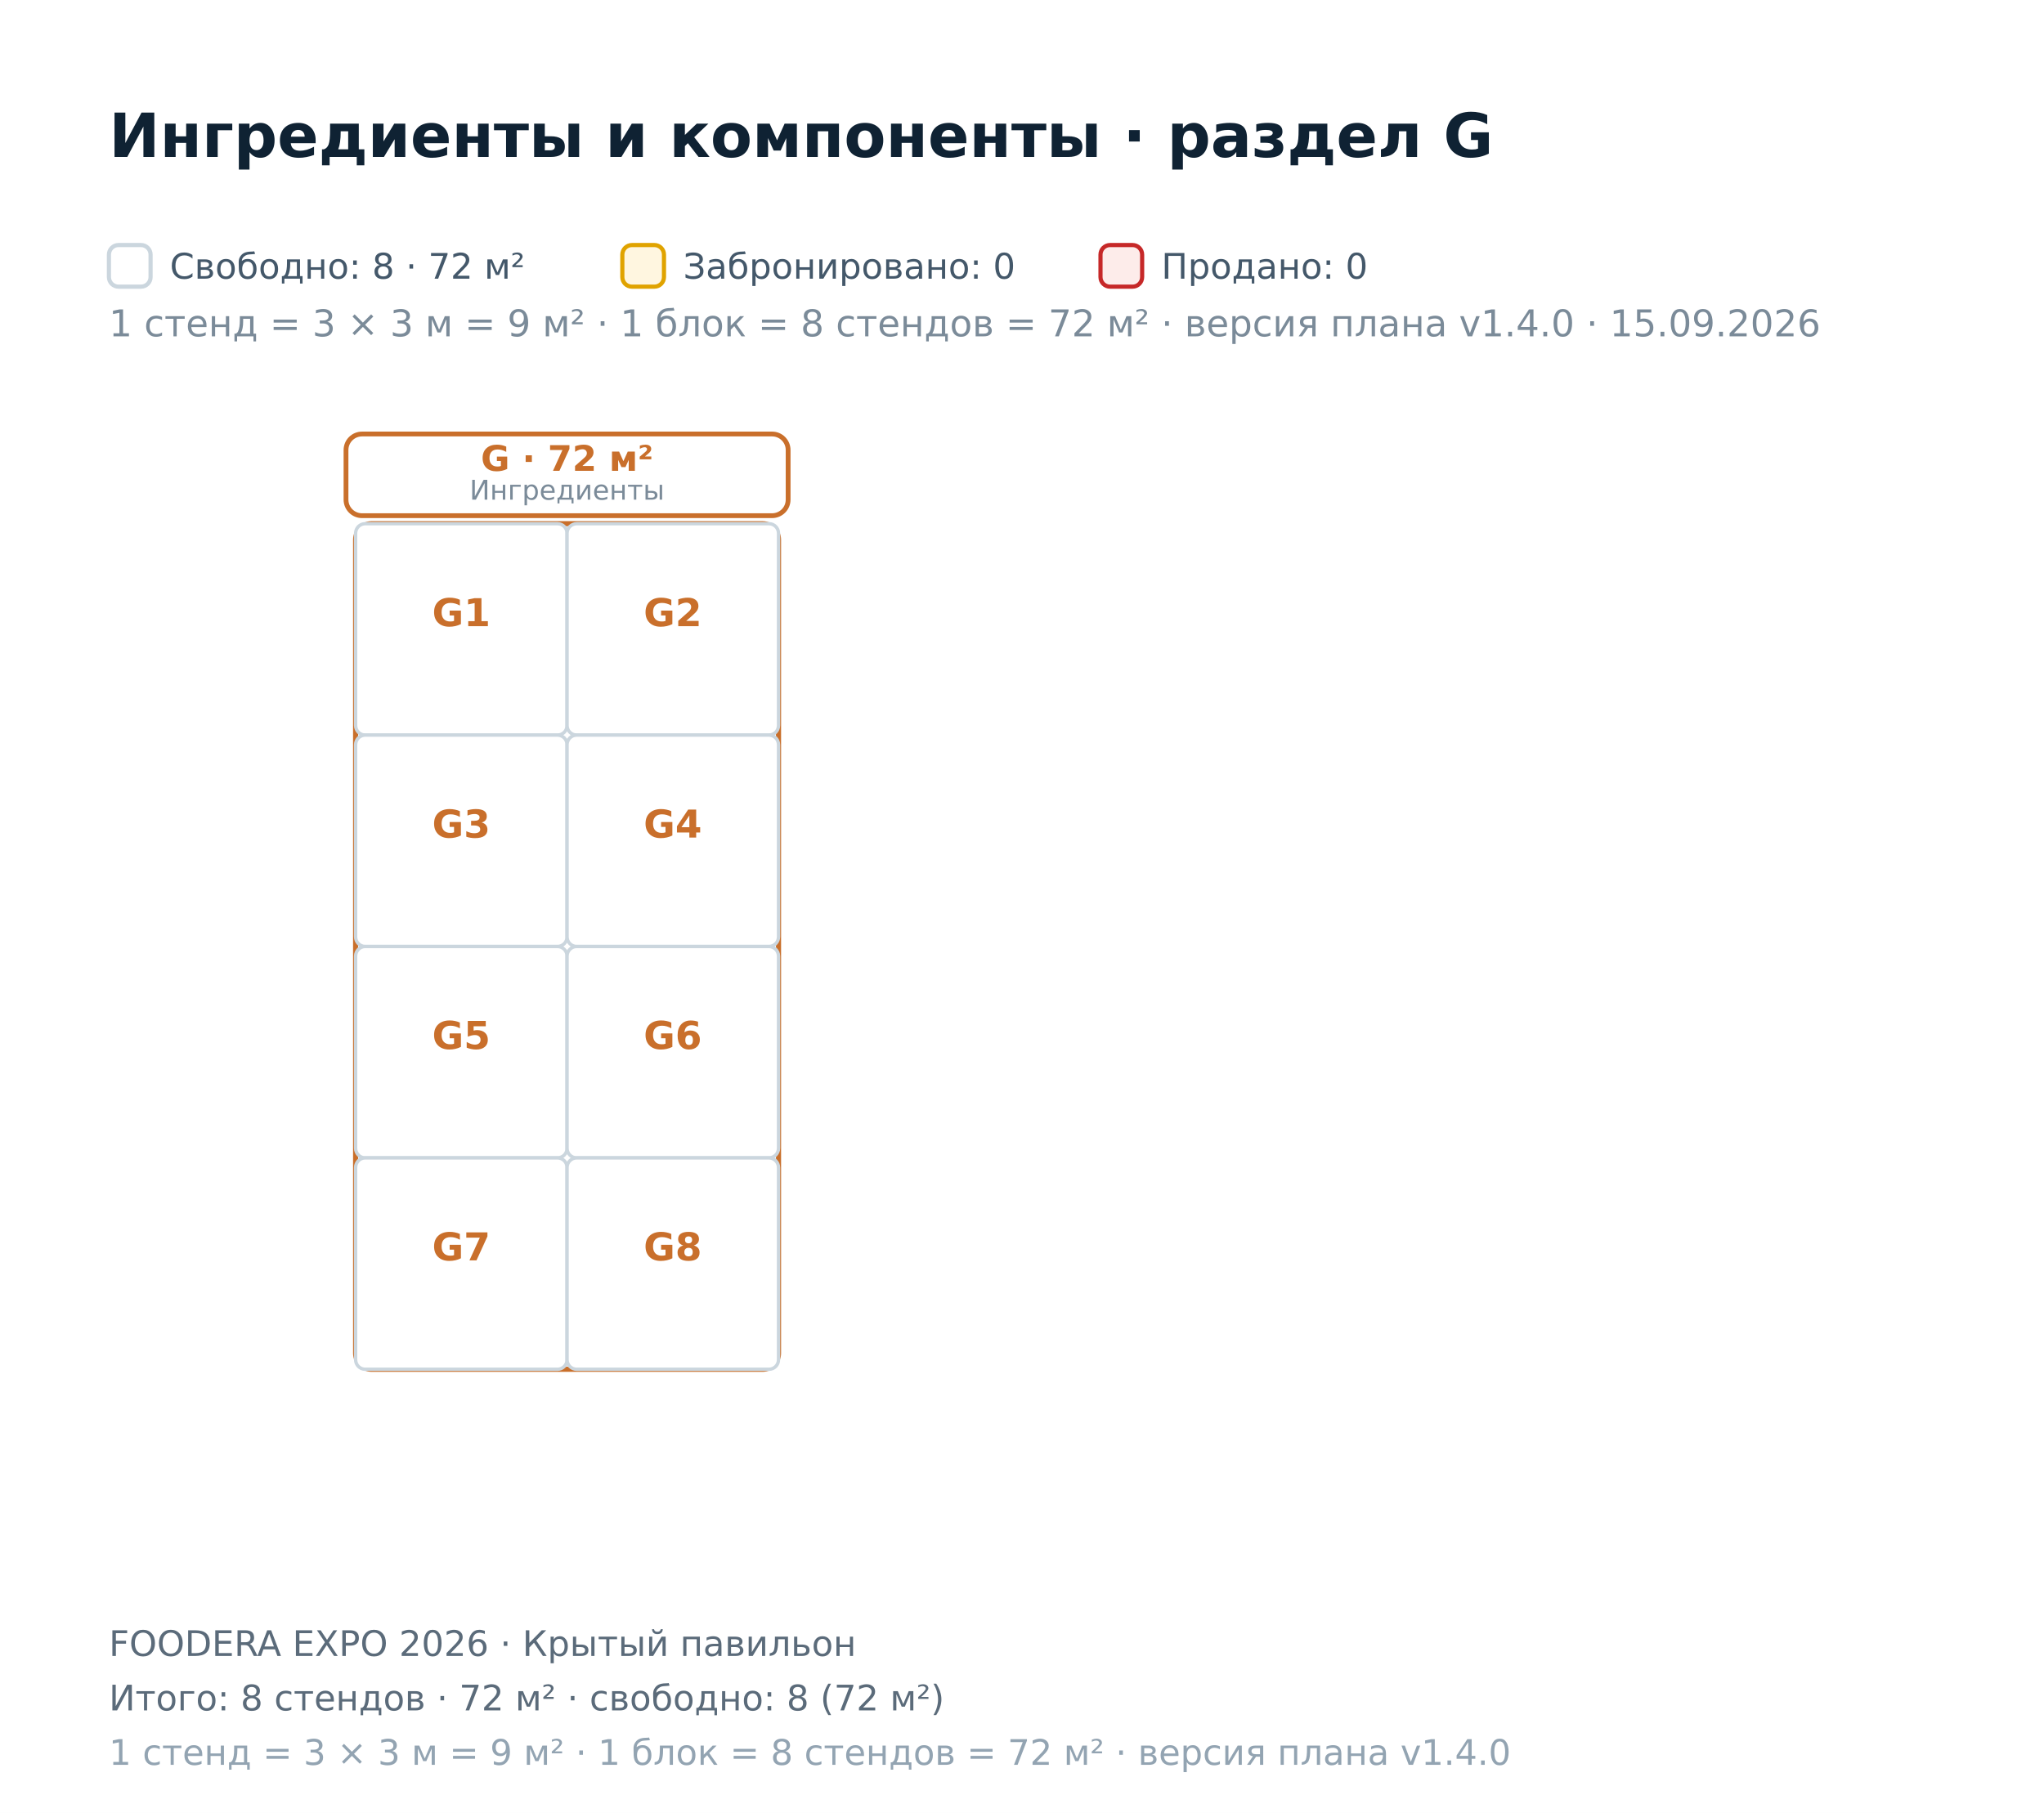
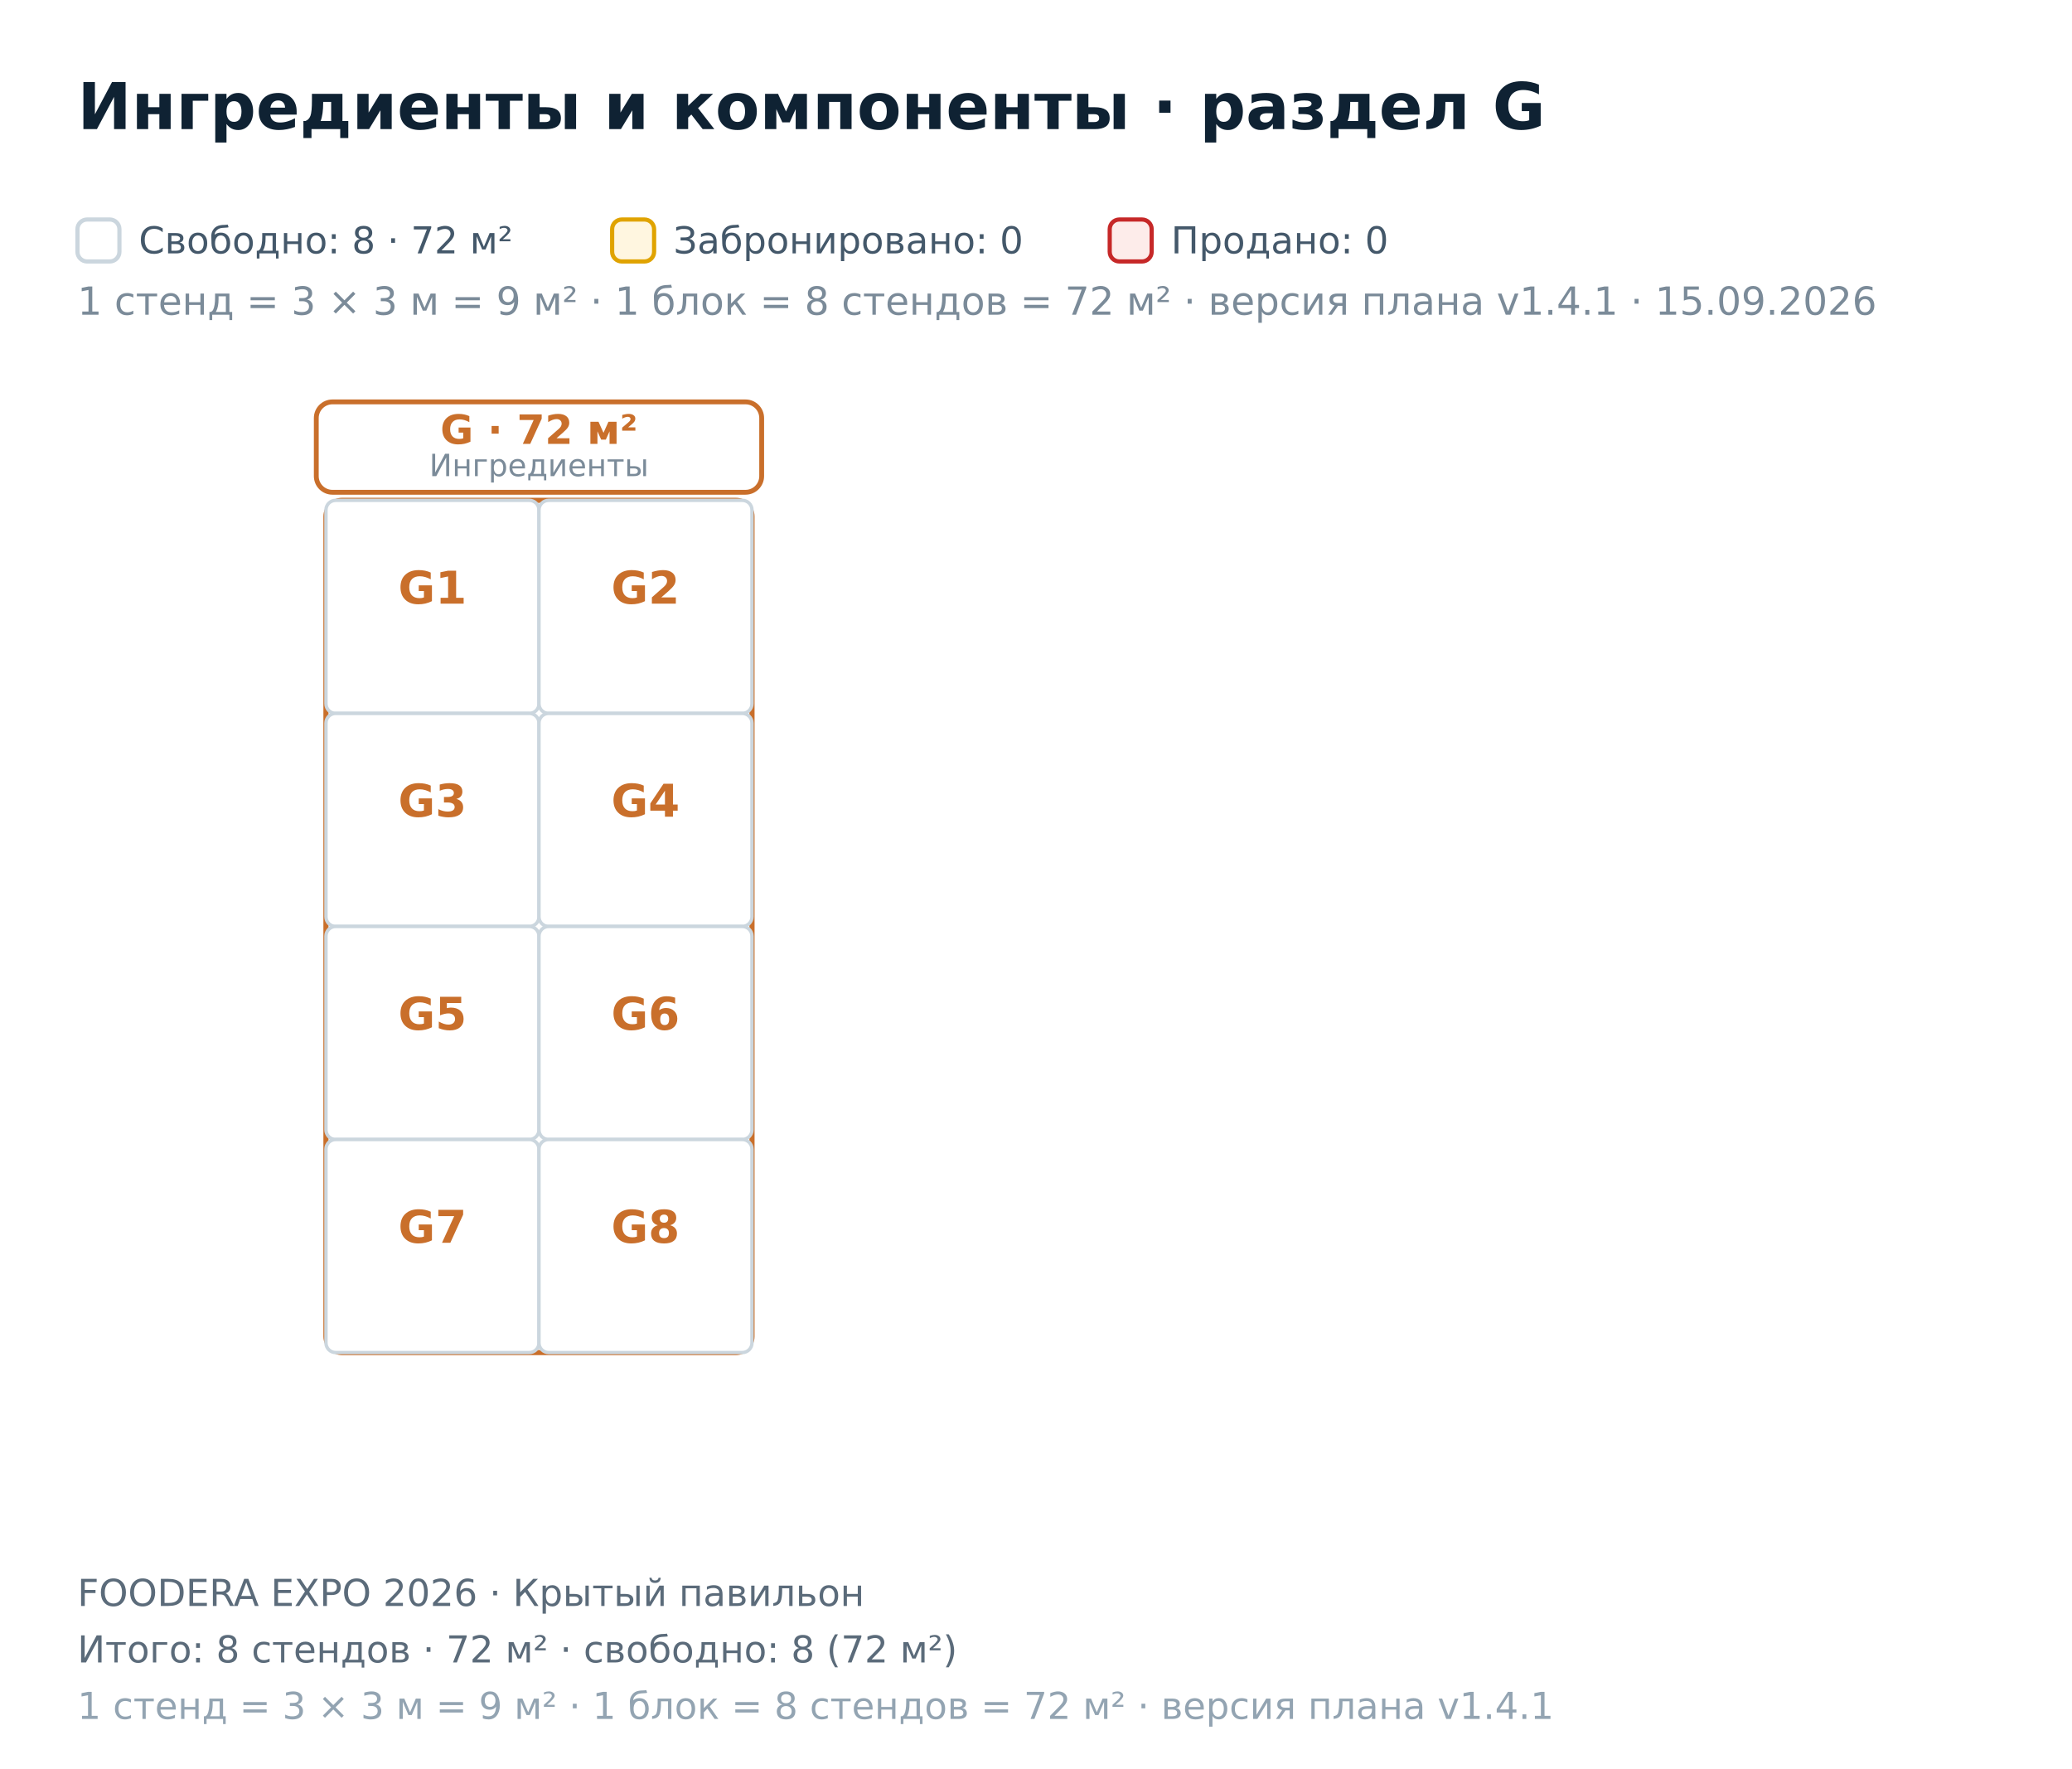
- <svg xmlns="http://www.w3.org/2000/svg" width="638" height="566" viewBox="0 0 638 566" font-family="DejaVu Sans, Helvetica, Arial, sans-serif">
-   <rect x="0.00" y="0.00" width="638.00" height="566.00" fill="#ffffff" />
-   <polygon points="-153.00,-285.30 1959.00,-285.30 1959.00,814.70 -153.00,814.70" fill="#ffffff" fill-opacity="0.55" stroke="#0f2233" stroke-width="2.2" />
-   <rect x="111.00" y="163.50" width="132.00" height="264.00" fill="none" stroke="#C96F2B" stroke-width="1.6" rx="5" />
-   <rect x="108.00" y="135.50" width="138.00" height="25.50" fill="#ffffff" stroke="#C96F2B" stroke-width="1.5" rx="5" />
-   <text x="177.00" y="147.00" font-size="11.00" fill="#C96F2B" font-weight="bold" text-anchor="middle">G · 72 м²</text>
-   <text x="177.00" y="156.00" font-size="8.50" fill="#7b8b99" text-anchor="middle">Ингредиенты</text>
-   <rect x="111.00" y="163.50" width="66.00" height="66.00" fill="#ffffff" stroke="#cbd6de" stroke-width="1.05" rx="3" />
-   <text x="144.00" y="195.50" font-size="12.00" fill="#C96F2B" font-weight="bold" text-anchor="middle">G1</text>
-   <rect x="177.00" y="163.50" width="66.00" height="66.00" fill="#ffffff" stroke="#cbd6de" stroke-width="1.05" rx="3" />
-   <text x="210.00" y="195.50" font-size="12.00" fill="#C96F2B" font-weight="bold" text-anchor="middle">G2</text>
-   <rect x="111.00" y="229.50" width="66.00" height="66.00" fill="#ffffff" stroke="#cbd6de" stroke-width="1.05" rx="3" />
-   <text x="144.00" y="261.50" font-size="12.00" fill="#C96F2B" font-weight="bold" text-anchor="middle">G3</text>
-   <rect x="177.00" y="229.50" width="66.00" height="66.00" fill="#ffffff" stroke="#cbd6de" stroke-width="1.05" rx="3" />
-   <text x="210.00" y="261.50" font-size="12.00" fill="#C96F2B" font-weight="bold" text-anchor="middle">G4</text>
-   <rect x="111.00" y="295.50" width="66.00" height="66.00" fill="#ffffff" stroke="#cbd6de" stroke-width="1.05" rx="3" />
-   <text x="144.00" y="327.50" font-size="12.00" fill="#C96F2B" font-weight="bold" text-anchor="middle">G5</text>
-   <rect x="177.00" y="295.50" width="66.00" height="66.00" fill="#ffffff" stroke="#cbd6de" stroke-width="1.05" rx="3" />
-   <text x="210.00" y="327.50" font-size="12.00" fill="#C96F2B" font-weight="bold" text-anchor="middle">G6</text>
-   <rect x="111.00" y="361.50" width="66.00" height="66.00" fill="#ffffff" stroke="#cbd6de" stroke-width="1.05" rx="3" />
-   <text x="144.00" y="393.50" font-size="12.00" fill="#C96F2B" font-weight="bold" text-anchor="middle">G7</text>
-   <rect x="177.00" y="361.50" width="66.00" height="66.00" fill="#ffffff" stroke="#cbd6de" stroke-width="1.05" rx="3" />
-   <text x="210.00" y="393.50" font-size="12.00" fill="#C96F2B" font-weight="bold" text-anchor="middle">G8</text>
-   <text x="34.00" y="49.00" font-size="19.00" fill="#0f2233" font-weight="bold">Ингредиенты и компоненты · раздел G</text>
-   <rect x="34.00" y="76.50" width="13.00" height="13.00" fill="#ffffff" stroke="#cbd6de" stroke-width="1.3" rx="3" />
-   <text x="34.00" y="105.00" font-size="11.50" fill="#7b8b99">1 стенд = 3 × 3 м = 9 м² · 1 блок = 8 стендов = 72 м² · версия плана v1.4.0 · 15.09.2026</text>
-   <text x="53.00" y="87.00" font-size="11.00" fill="#44586a">Свободно: 8 · 72 м²</text>
-   <rect x="194.25" y="76.50" width="13.00" height="13.00" fill="#fff6e0" stroke="#e0a300" stroke-width="1.3" rx="3" />
-   <text x="213.25" y="87.00" font-size="11.00" fill="#44586a">Забронировано: 0</text>
-   <rect x="343.50" y="76.50" width="13.00" height="13.00" fill="#fdecea" stroke="#c62828" stroke-width="1.3" rx="3" />
-   <text x="362.50" y="87.00" font-size="11.00" fill="#44586a">Продано: 0</text>
-   <text x="34.00" y="517.00" font-size="11.00" fill="#5b6b7a">FOODERA EXPO 2026 · Крытый павильон</text>
-   <text x="34.00" y="534.00" font-size="11.00" fill="#5b6b7a">Итого: 8 стендов · 72 м² · свободно: 8 (72 м²)</text>
-   <text x="34.00" y="551.00" font-size="11.00" fill="#93a4b2">1 стенд = 3 × 3 м = 9 м² · 1 блок = 8 стендов = 72 м² · версия плана v1.4.0</text>
+ <svg xmlns="http://www.w3.org/2000/svg" width="642" height="548" viewBox="0 0 642 548" font-family="DejaVu Sans, Helvetica, Arial, sans-serif">
+   <rect x="0.00" y="0.00" width="642.00" height="548.00" fill="#ffffff" />
+   <polygon points="-163.00,-293.80 1696.00,-293.80 1696.00,806.20 -163.00,806.20" fill="#ffffff" fill-opacity="0.55" stroke="#0f2233" stroke-width="2.2" />
+   <rect x="101.00" y="155.00" width="132.00" height="264.00" fill="none" stroke="#C96F2B" stroke-width="1.6" rx="5" />
+   <rect x="98.00" y="124.50" width="138.00" height="28.00" fill="#ffffff" stroke="#C96F2B" stroke-width="1.5" rx="5" />
+   <text x="167.00" y="137.50" font-size="12.50" fill="#C96F2B" font-weight="bold" text-anchor="middle">G · 72 м²</text>
+   <text x="167.00" y="147.50" font-size="9.50" fill="#7b8b99" text-anchor="middle">Ингредиенты</text>
+   <rect x="101.00" y="155.00" width="66.00" height="66.00" fill="#ffffff" stroke="#cbd6de" stroke-width="1.05" rx="3" />
+   <text x="134.00" y="187.00" font-size="14.00" fill="#C96F2B" font-weight="bold" text-anchor="middle">G1</text>
+   <rect x="167.00" y="155.00" width="66.00" height="66.00" fill="#ffffff" stroke="#cbd6de" stroke-width="1.05" rx="3" />
+   <text x="200.00" y="187.00" font-size="14.00" fill="#C96F2B" font-weight="bold" text-anchor="middle">G2</text>
+   <rect x="101.00" y="221.00" width="66.00" height="66.00" fill="#ffffff" stroke="#cbd6de" stroke-width="1.05" rx="3" />
+   <text x="134.00" y="253.00" font-size="14.00" fill="#C96F2B" font-weight="bold" text-anchor="middle">G3</text>
+   <rect x="167.00" y="221.00" width="66.00" height="66.00" fill="#ffffff" stroke="#cbd6de" stroke-width="1.05" rx="3" />
+   <text x="200.00" y="253.00" font-size="14.00" fill="#C96F2B" font-weight="bold" text-anchor="middle">G4</text>
+   <rect x="101.00" y="287.00" width="66.00" height="66.00" fill="#ffffff" stroke="#cbd6de" stroke-width="1.05" rx="3" />
+   <text x="134.00" y="319.00" font-size="14.00" fill="#C96F2B" font-weight="bold" text-anchor="middle">G5</text>
+   <rect x="167.00" y="287.00" width="66.00" height="66.00" fill="#ffffff" stroke="#cbd6de" stroke-width="1.05" rx="3" />
+   <text x="200.00" y="319.00" font-size="14.00" fill="#C96F2B" font-weight="bold" text-anchor="middle">G6</text>
+   <rect x="101.00" y="353.00" width="66.00" height="66.00" fill="#ffffff" stroke="#cbd6de" stroke-width="1.05" rx="3" />
+   <text x="134.00" y="385.00" font-size="14.00" fill="#C96F2B" font-weight="bold" text-anchor="middle">G7</text>
+   <rect x="167.00" y="353.00" width="66.00" height="66.00" fill="#ffffff" stroke="#cbd6de" stroke-width="1.05" rx="3" />
+   <text x="200.00" y="385.00" font-size="14.00" fill="#C96F2B" font-weight="bold" text-anchor="middle">G8</text>
+   <text x="24.00" y="40.00" font-size="20.00" fill="#0f2233" font-weight="bold">Ингредиенты и компоненты · раздел G</text>
+   <rect x="24.00" y="68.00" width="13.00" height="13.00" fill="#ffffff" stroke="#cbd6de" stroke-width="1.3" rx="3" />
+   <text x="24.00" y="97.50" font-size="12.00" fill="#7b8b99">1 стенд = 3 × 3 м = 9 м² · 1 блок = 8 стендов = 72 м² · версия плана v1.4.1 · 15.09.2026</text>
+   <text x="43.00" y="78.50" font-size="11.50" fill="#44586a">Свободно: 8 · 72 м²</text>
+   <rect x="189.67" y="68.00" width="13.00" height="13.00" fill="#fff6e0" stroke="#e0a300" stroke-width="1.3" rx="3" />
+   <text x="208.67" y="78.50" font-size="11.50" fill="#44586a">Забронировано: 0</text>
+   <rect x="343.84" y="68.00" width="13.00" height="13.00" fill="#fdecea" stroke="#c62828" stroke-width="1.3" rx="3" />
+   <text x="362.84" y="78.50" font-size="11.50" fill="#44586a">Продано: 0</text>
+   <text x="24.00" y="497.50" font-size="11.50" fill="#5b6b7a">FOODERA EXPO 2026 · Крытый павильон</text>
+   <text x="24.00" y="515.00" font-size="11.50" fill="#5b6b7a">Итого: 8 стендов · 72 м² · свободно: 8 (72 м²)</text>
+   <text x="24.00" y="532.50" font-size="11.50" fill="#93a4b2">1 стенд = 3 × 3 м = 9 м² · 1 блок = 8 стендов = 72 м² · версия плана v1.4.1</text>
</svg>
